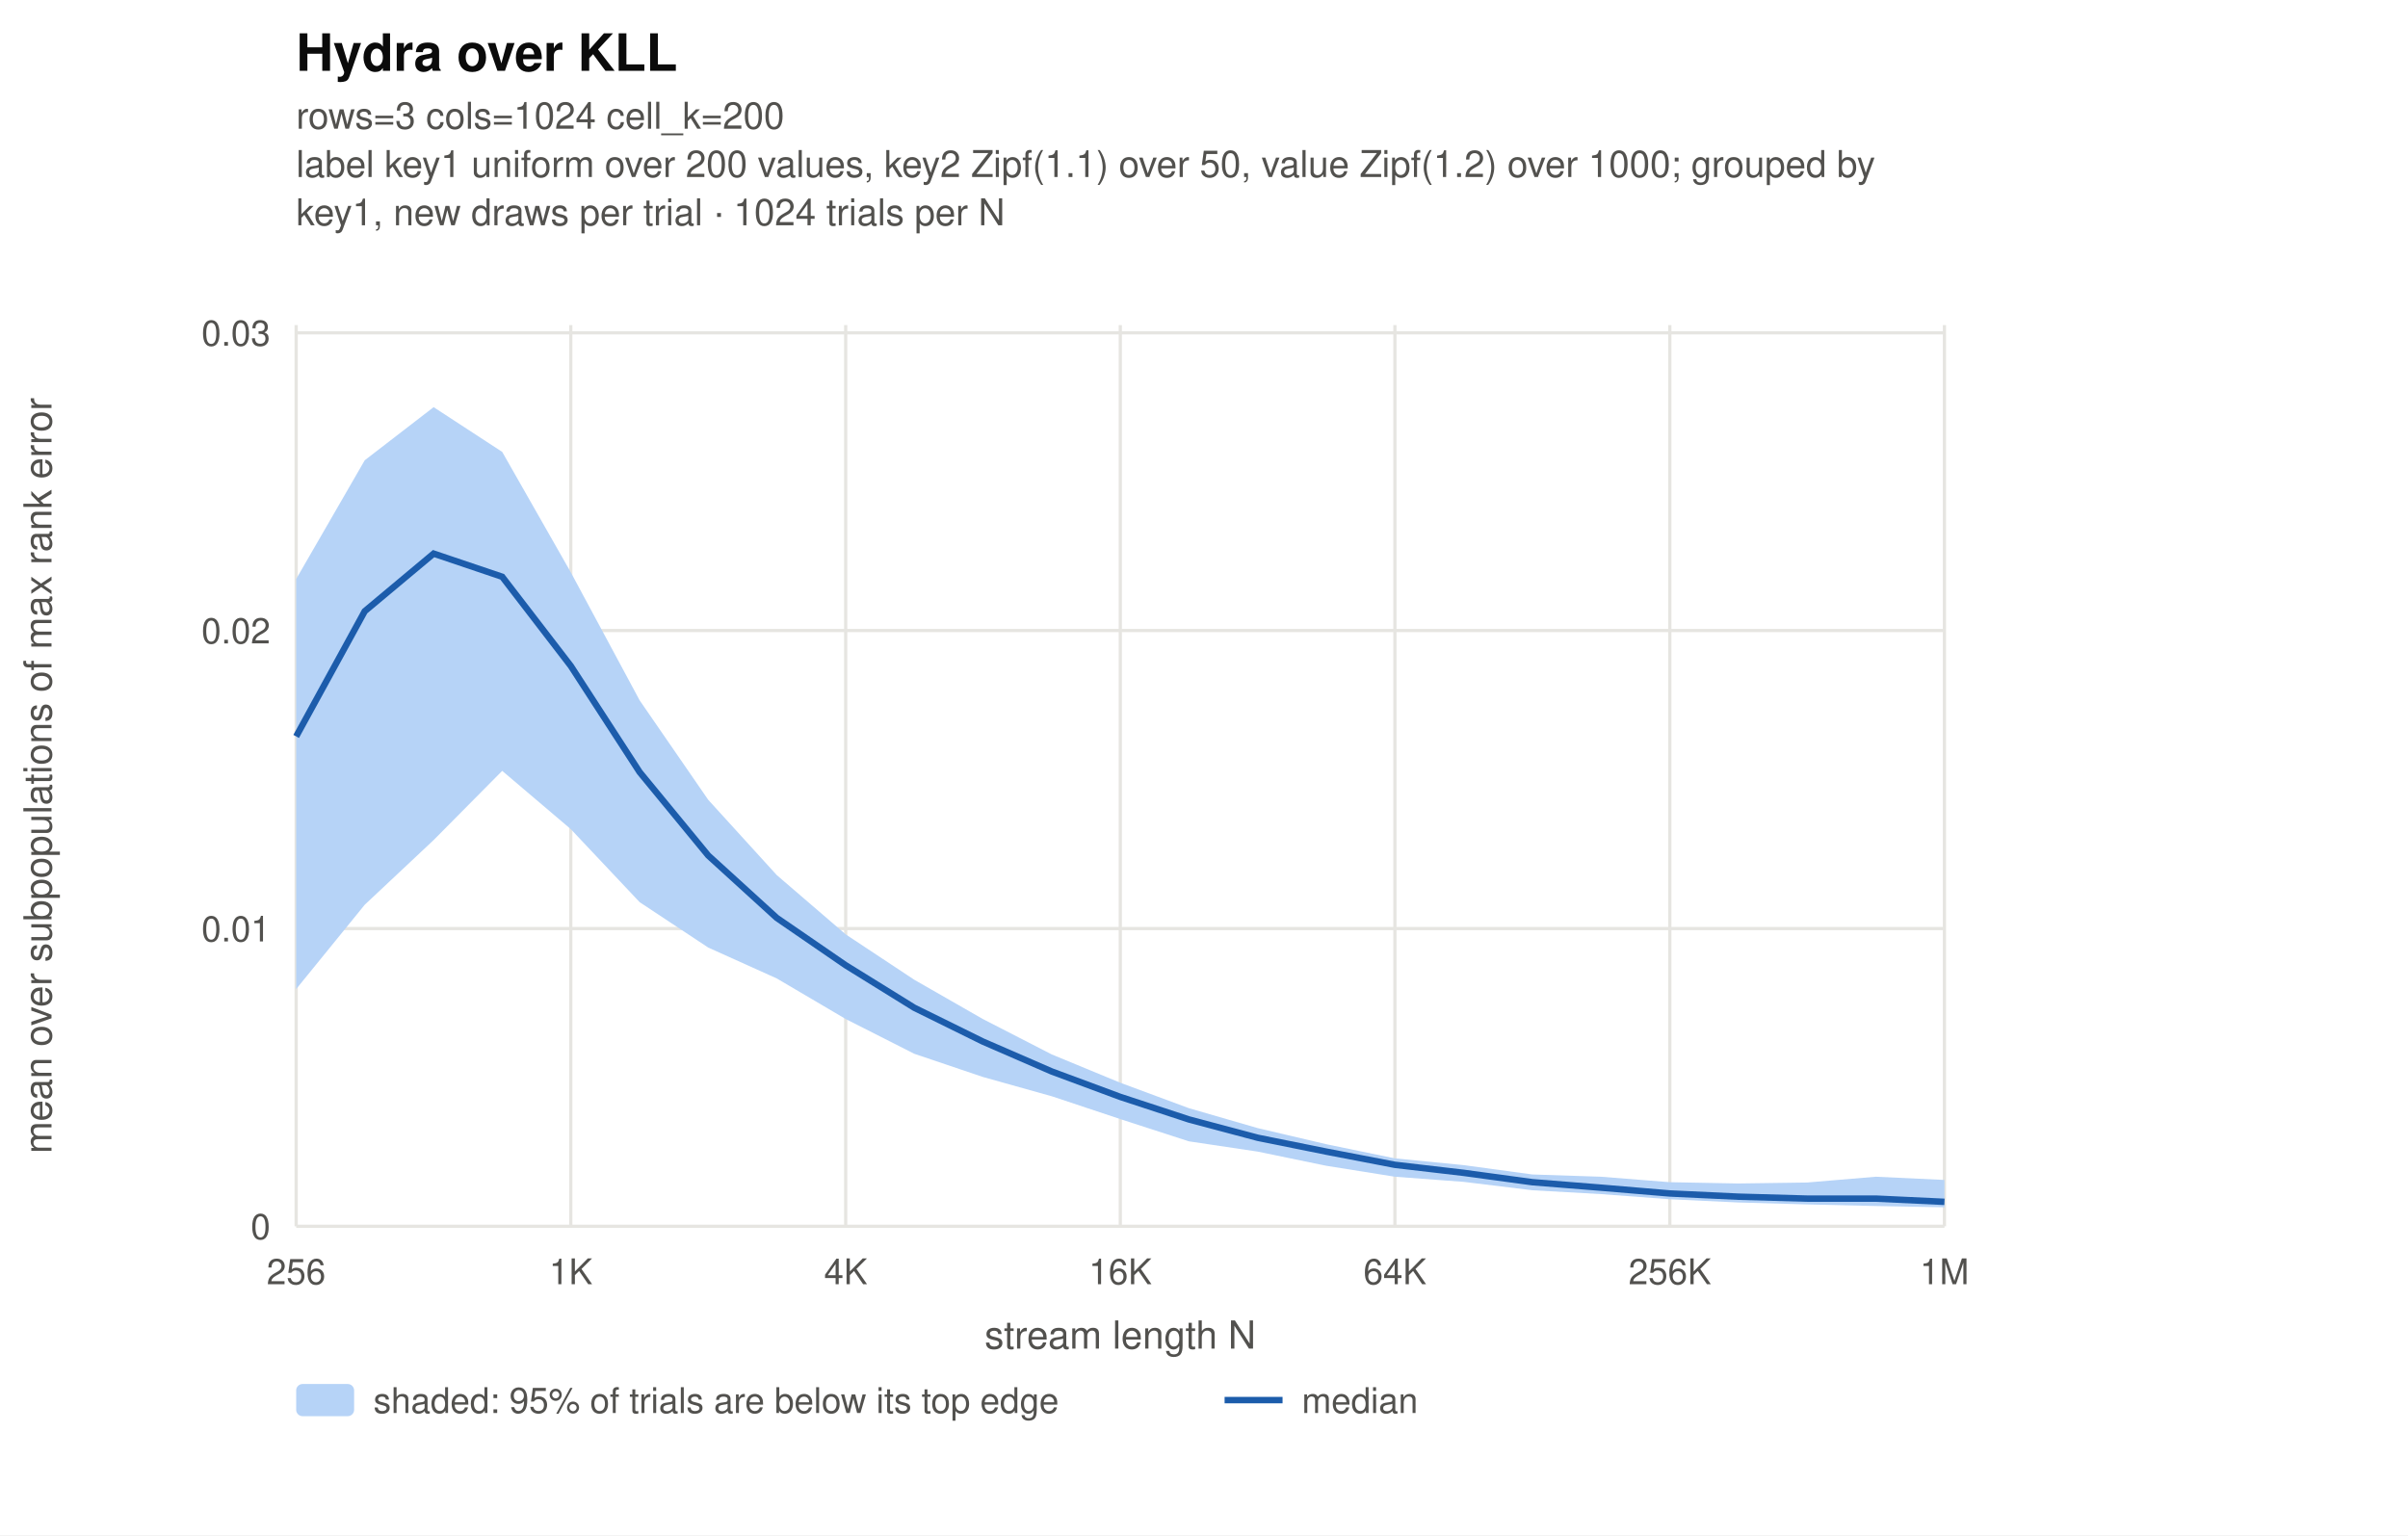
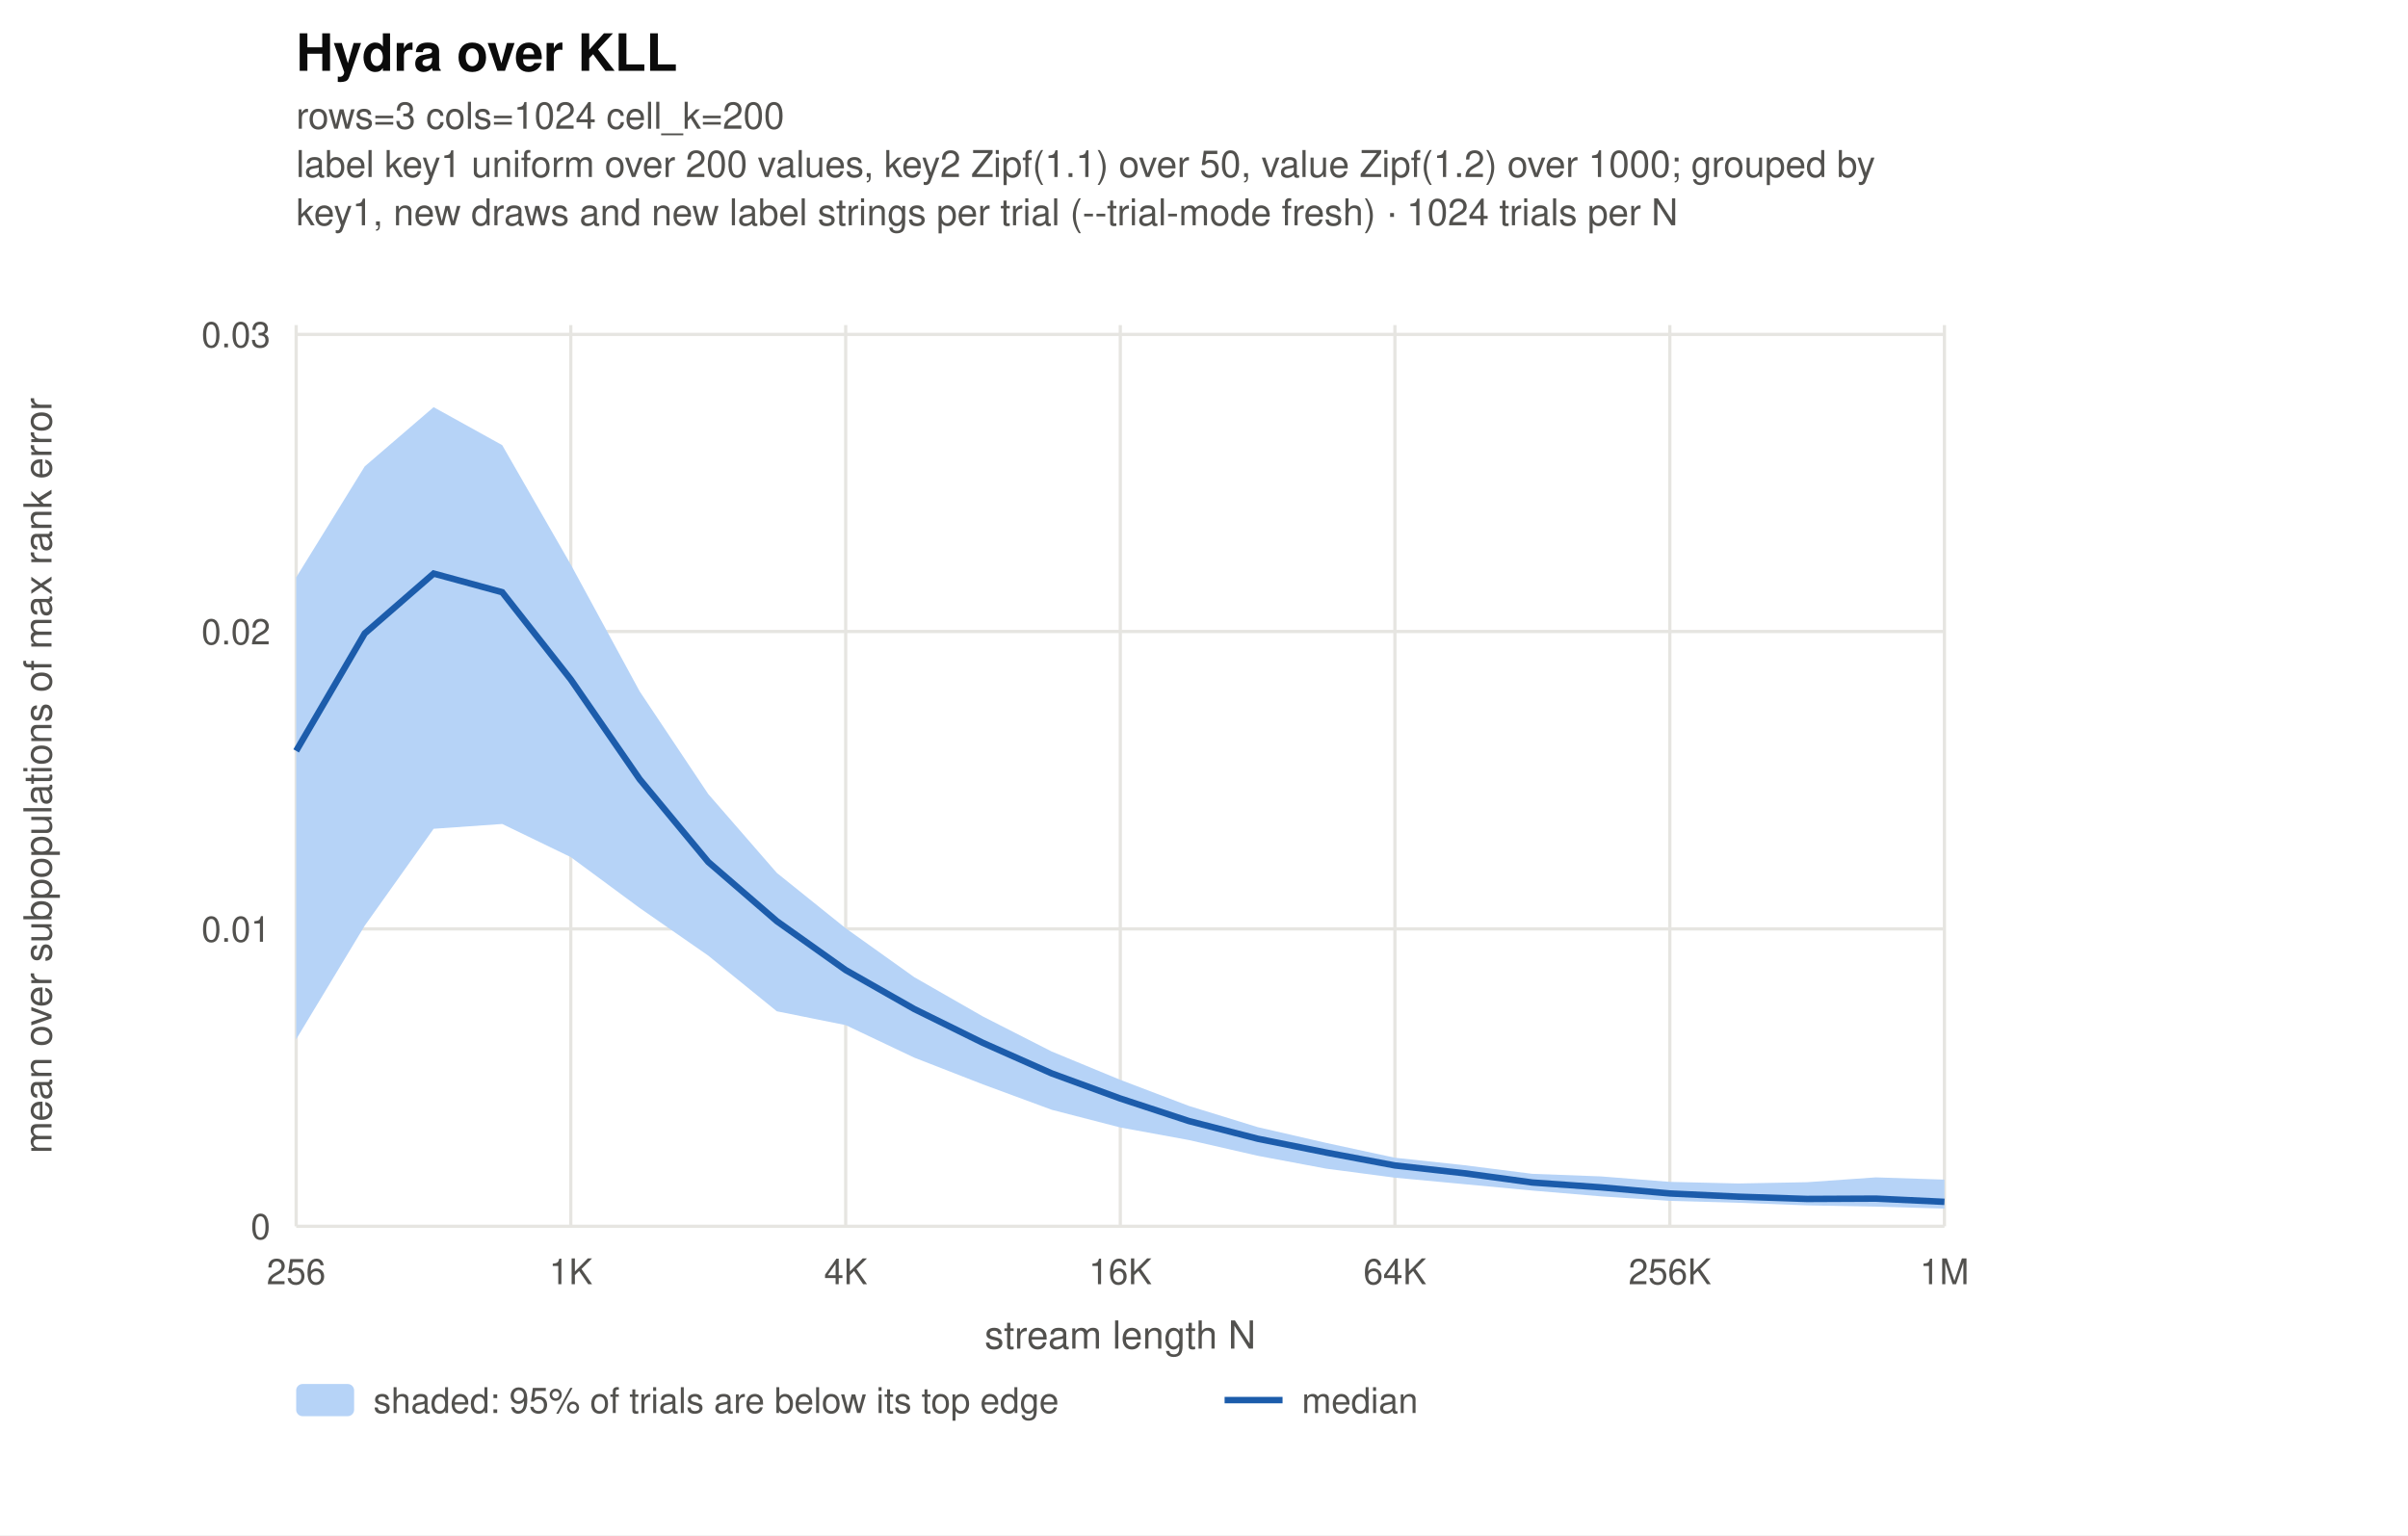
<svg xmlns="http://www.w3.org/2000/svg" viewBox="0 0 748 477" width="748" height="477">
  <style>
text{font-family:Helvetica,Arial,sans-serif;fill:#52514e}
.title{font-size:16px;font-weight:600;fill:#0b0b0b}.sub{font-size:11.5px}
.tick,.tlabel,.legend{font-size:11px}.axis{font-size:12px}
.grid{stroke:#e6e5e1;stroke-width:1}.zero{stroke:#8a8984;stroke-width:1}
.band{fill:#b6d3f7}
.median{fill:none;stroke:#1c5cab;stroke-width:2}
.theory{stroke:#52514e;stroke-width:1.25;stroke-dasharray:5 4}
</style>
  <rect width="748" height="477" fill="#ffffff" />
  <text class="title" x="92" y="22">Hydra over KLL</text>
  <text class="sub" x="92" y="40">rows=3 cols=1024 cell_k=200</text>
  <text class="sub" x="92" y="55">label key1 uniform over 200 values, key2 Zipf(1.1) over 50, value Zipf(1.2) over 1000; grouped by</text>
-   <text class="sub" x="92" y="70">key1, new draws per trial · 1024 trials per N</text>
+   <text class="sub" x="92" y="70">key1, new draws and new label strings per trial (--trial-mode fresh) · 1024 trials per N</text>
  <text class="axis" transform="translate(16 241) rotate(-90)" text-anchor="middle">mean over subpopulations of max rank error</text>
  <g transform="translate(28 85)">
    <line class="grid" x1="64" x2="576" y1="296.0" y2="296.0" />
    <text class="tick" x="56" y="300.0" text-anchor="end">0</text>
-     <line class="grid" x1="64" x2="576" y1="203.5" y2="203.5" />
-     <text class="tick" x="56" y="207.5" text-anchor="end">0.01</text>
-     <line class="grid" x1="64" x2="576" y1="110.9" y2="110.9" />
-     <text class="tick" x="56" y="114.9" text-anchor="end">0.02</text>
-     <line class="grid" x1="64" x2="576" y1="18.4" y2="18.4" />
-     <text class="tick" x="56" y="22.4" text-anchor="end">0.03</text>
+     <line class="grid" x1="64" x2="576" y1="203.6" y2="203.6" />
+     <text class="tick" x="56" y="207.6" text-anchor="end">0.01</text>
+     <line class="grid" x1="64" x2="576" y1="111.2" y2="111.2" />
+     <text class="tick" x="56" y="115.2" text-anchor="end">0.02</text>
+     <line class="grid" x1="64" x2="576" y1="18.9" y2="18.9" />
+     <text class="tick" x="56" y="22.9" text-anchor="end">0.03</text>
    <line class="grid" x1="64.0" x2="64.0" y1="16" y2="296" />
    <text class="tick" x="64.0" y="314" text-anchor="middle">256</text>
    <line class="grid" x1="149.3" x2="149.3" y1="16" y2="296" />
    <text class="tick" x="149.3" y="314" text-anchor="middle">1K</text>
    <line class="grid" x1="234.7" x2="234.7" y1="16" y2="296" />
    <text class="tick" x="234.7" y="314" text-anchor="middle">4K</text>
    <line class="grid" x1="320.0" x2="320.0" y1="16" y2="296" />
    <text class="tick" x="320.0" y="314" text-anchor="middle">16K</text>
    <line class="grid" x1="405.3" x2="405.3" y1="16" y2="296" />
    <text class="tick" x="405.3" y="314" text-anchor="middle">64K</text>
    <line class="grid" x1="490.7" x2="490.7" y1="16" y2="296" />
    <text class="tick" x="490.7" y="314" text-anchor="middle">256K</text>
    <line class="grid" x1="576.0" x2="576.0" y1="16" y2="296" />
    <text class="tick" x="576.0" y="314" text-anchor="middle">1M</text>
    <text class="axis" x="320" y="334" text-anchor="middle">stream length N</text>
-     <polygon class="band" points="64.0,94.9 85.3,58.0 106.7,41.5 128.0,55.4 149.3,92.8 170.7,132.6 192.0,163.5 213.3,186.9 234.7,205.3 256.0,219.4 277.3,231.6 298.7,242.6 320.0,251.4 341.3,259.3 362.7,265.5 384.0,270.5 405.3,274.9 426.7,277.0 448.0,279.9 469.3,280.6 490.7,282.3 512.0,282.7 533.3,282.4 554.7,280.6 576.0,281.6 576.0,290.1 554.7,289.7 533.3,289.2 512.0,288.6 490.7,287.6 469.3,286.0 448.0,284.8 426.7,282.2 405.3,280.6 384.0,277.2 362.7,272.8 341.3,269.6 320.0,262.7 298.7,255.6 277.3,249.6 256.0,242.4 234.7,231.6 213.3,219.0 192.0,209.4 170.7,195.3 149.3,172.6 128.0,154.5 106.7,176.0 85.3,196.1 64.0,222.3" />
-     <polyline class="median" points="64.0,143.8 85.3,104.9 106.7,87.0 128.0,94.2 149.3,121.9 170.7,154.9 192.0,180.8 213.3,200.2 234.7,214.9 256.0,228.1 277.3,238.6 298.7,247.9 320.0,255.8 341.3,262.8 362.7,268.5 384.0,272.8 405.3,276.9 426.7,279.4 448.0,282.3 469.3,284.0 490.7,285.8 512.0,286.8 533.3,287.4 554.7,287.4 576.0,288.4" />
+     <polygon class="band" points="64.0,94.4 85.3,59.9 106.7,41.5 128.0,53.3 149.3,90.4 170.7,129.8 192.0,161.7 213.3,186.2 234.7,203.4 256.0,218.6 277.3,230.8 298.7,241.7 320.0,250.5 341.3,258.6 362.7,265.2 384.0,270.1 405.3,274.7 426.7,277.0 448.0,279.7 469.3,280.5 490.7,282.2 512.0,282.7 533.3,282.3 554.7,280.8 576.0,281.5 576.0,290.5 554.7,289.9 533.3,289.5 512.0,288.7 490.7,288.1 469.3,286.7 448.0,284.9 426.7,282.9 405.3,280.9 384.0,278.1 362.7,274.1 341.3,269.2 320.0,265.3 298.7,259.8 277.3,251.9 256.0,243.6 234.7,233.5 213.3,229.2 192.0,211.9 170.7,197.1 149.3,181.3 128.0,171.0 106.7,172.5 85.3,202.6 64.0,237.9" />
+     <polyline class="median" points="64.0,148.3 85.3,111.8 106.7,93.2 128.0,99.0 149.3,126.1 170.7,157.1 192.0,182.8 213.3,201.2 234.7,216.4 256.0,228.5 277.3,239.0 298.7,248.5 320.0,256.3 341.3,263.3 362.7,268.8 384.0,273.1 405.3,277.1 426.7,279.5 448.0,282.4 469.3,283.9 490.7,285.8 512.0,286.8 533.3,287.5 554.7,287.4 576.0,288.4" />
  </g>
  <rect class="band" x="92" y="430" width="18" height="10" rx="2" />
  <text class="legend" x="116" y="439">shaded: 95% of trials are below its top edge</text>
  <line class="median" x1="380.4" x2="398.4" y1="435" y2="435" />
  <text class="legend" x="404.4" y="439">median</text>
</svg>
